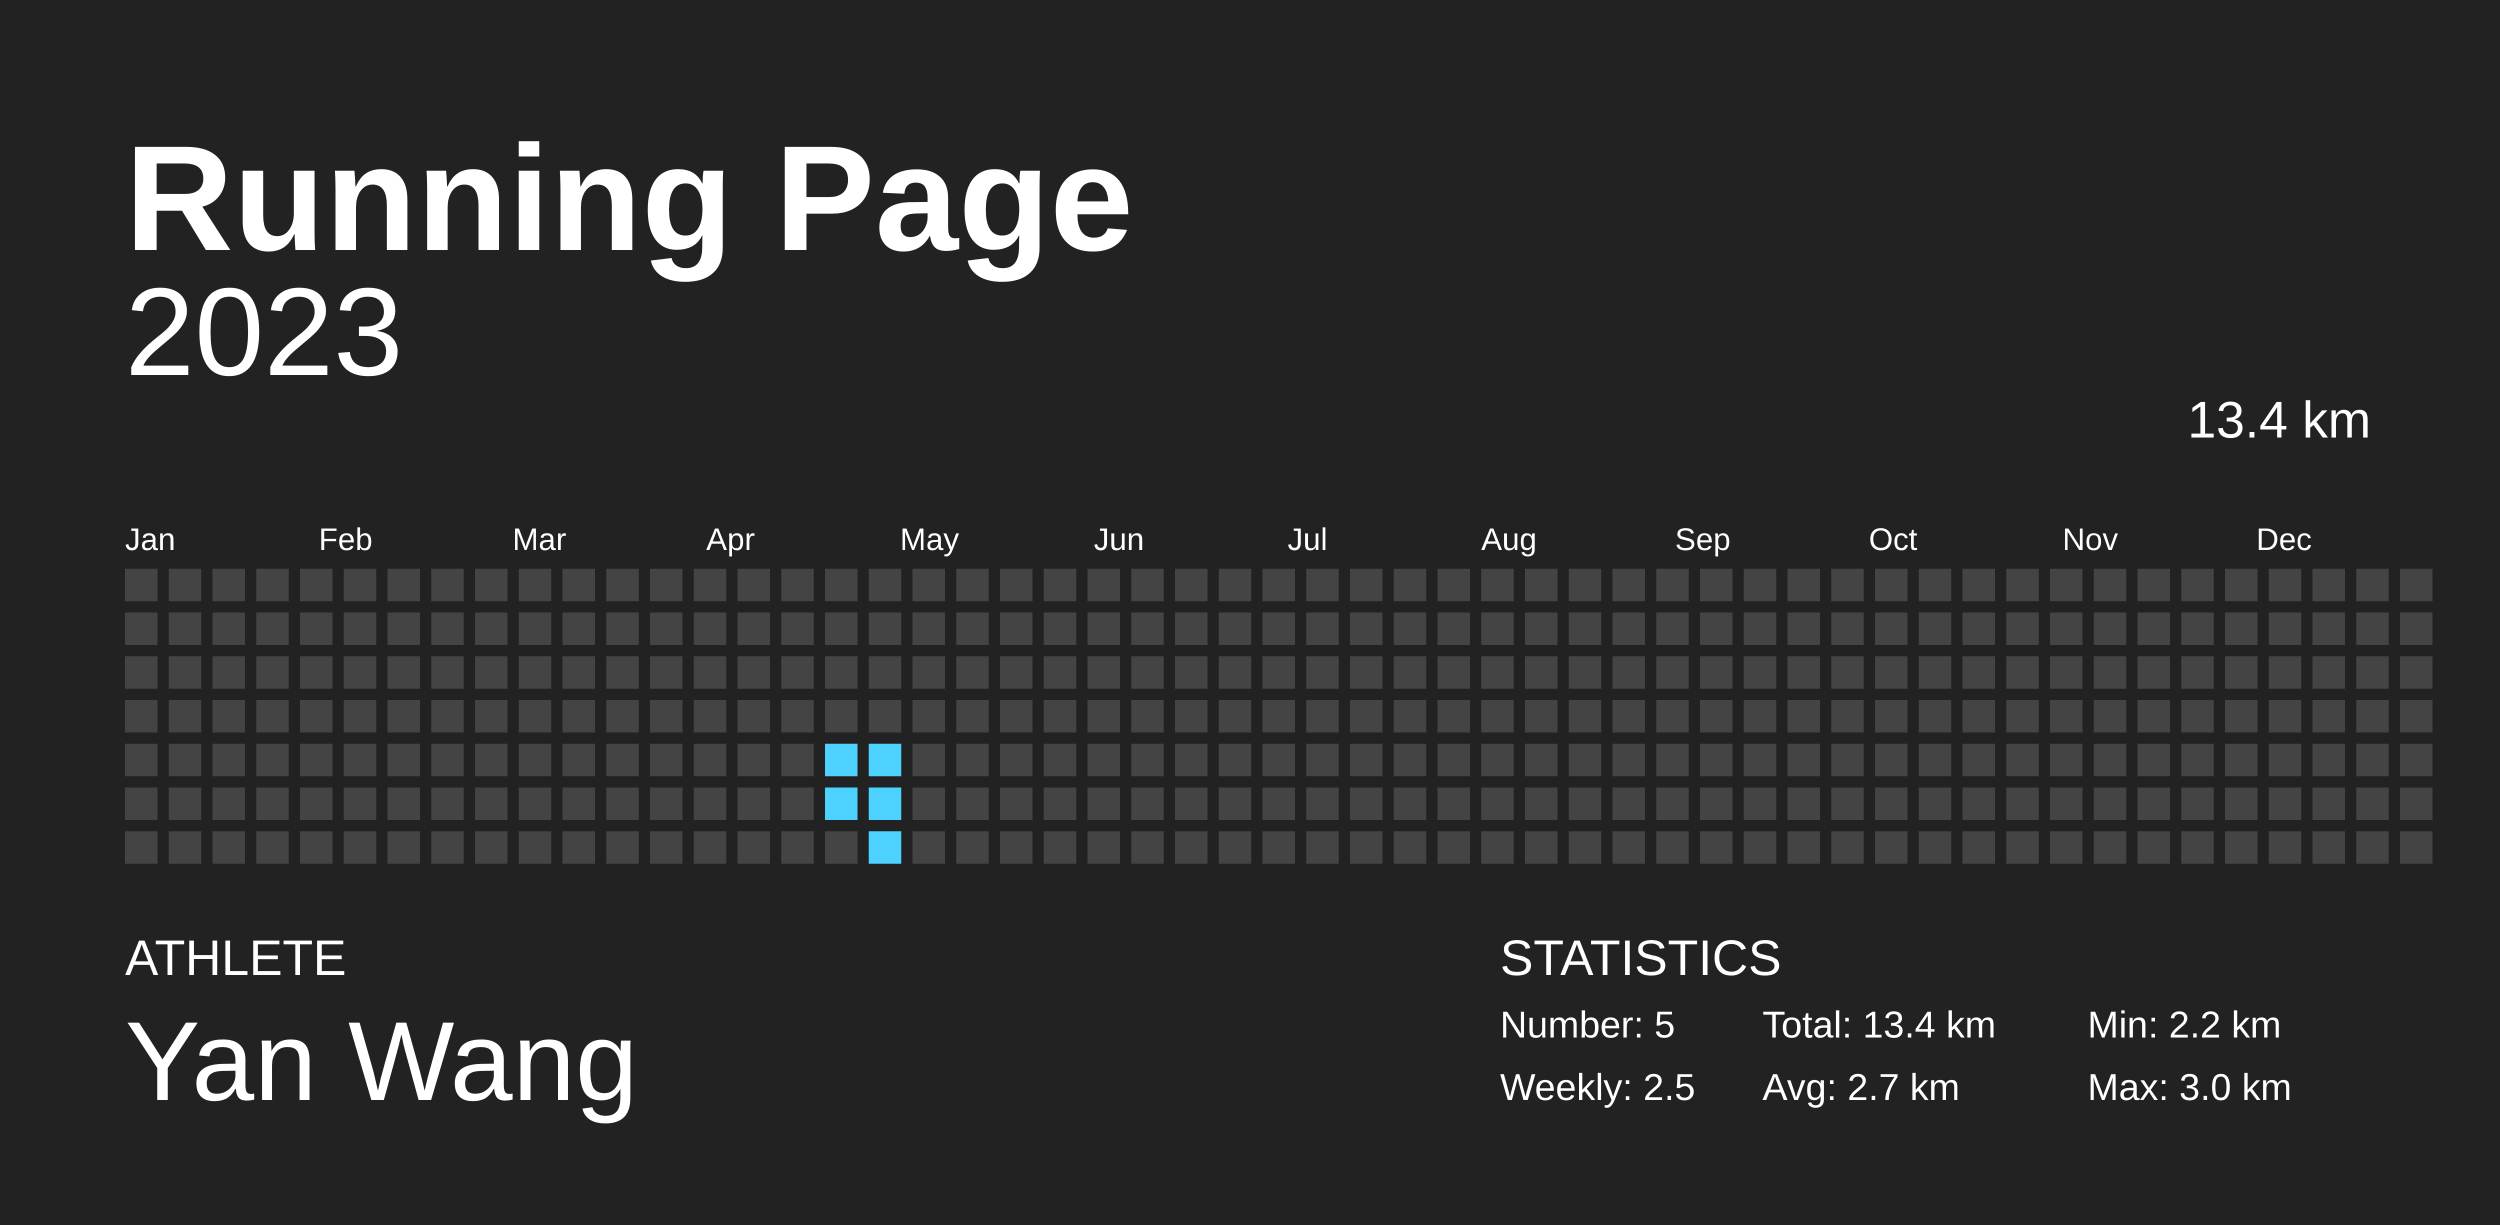
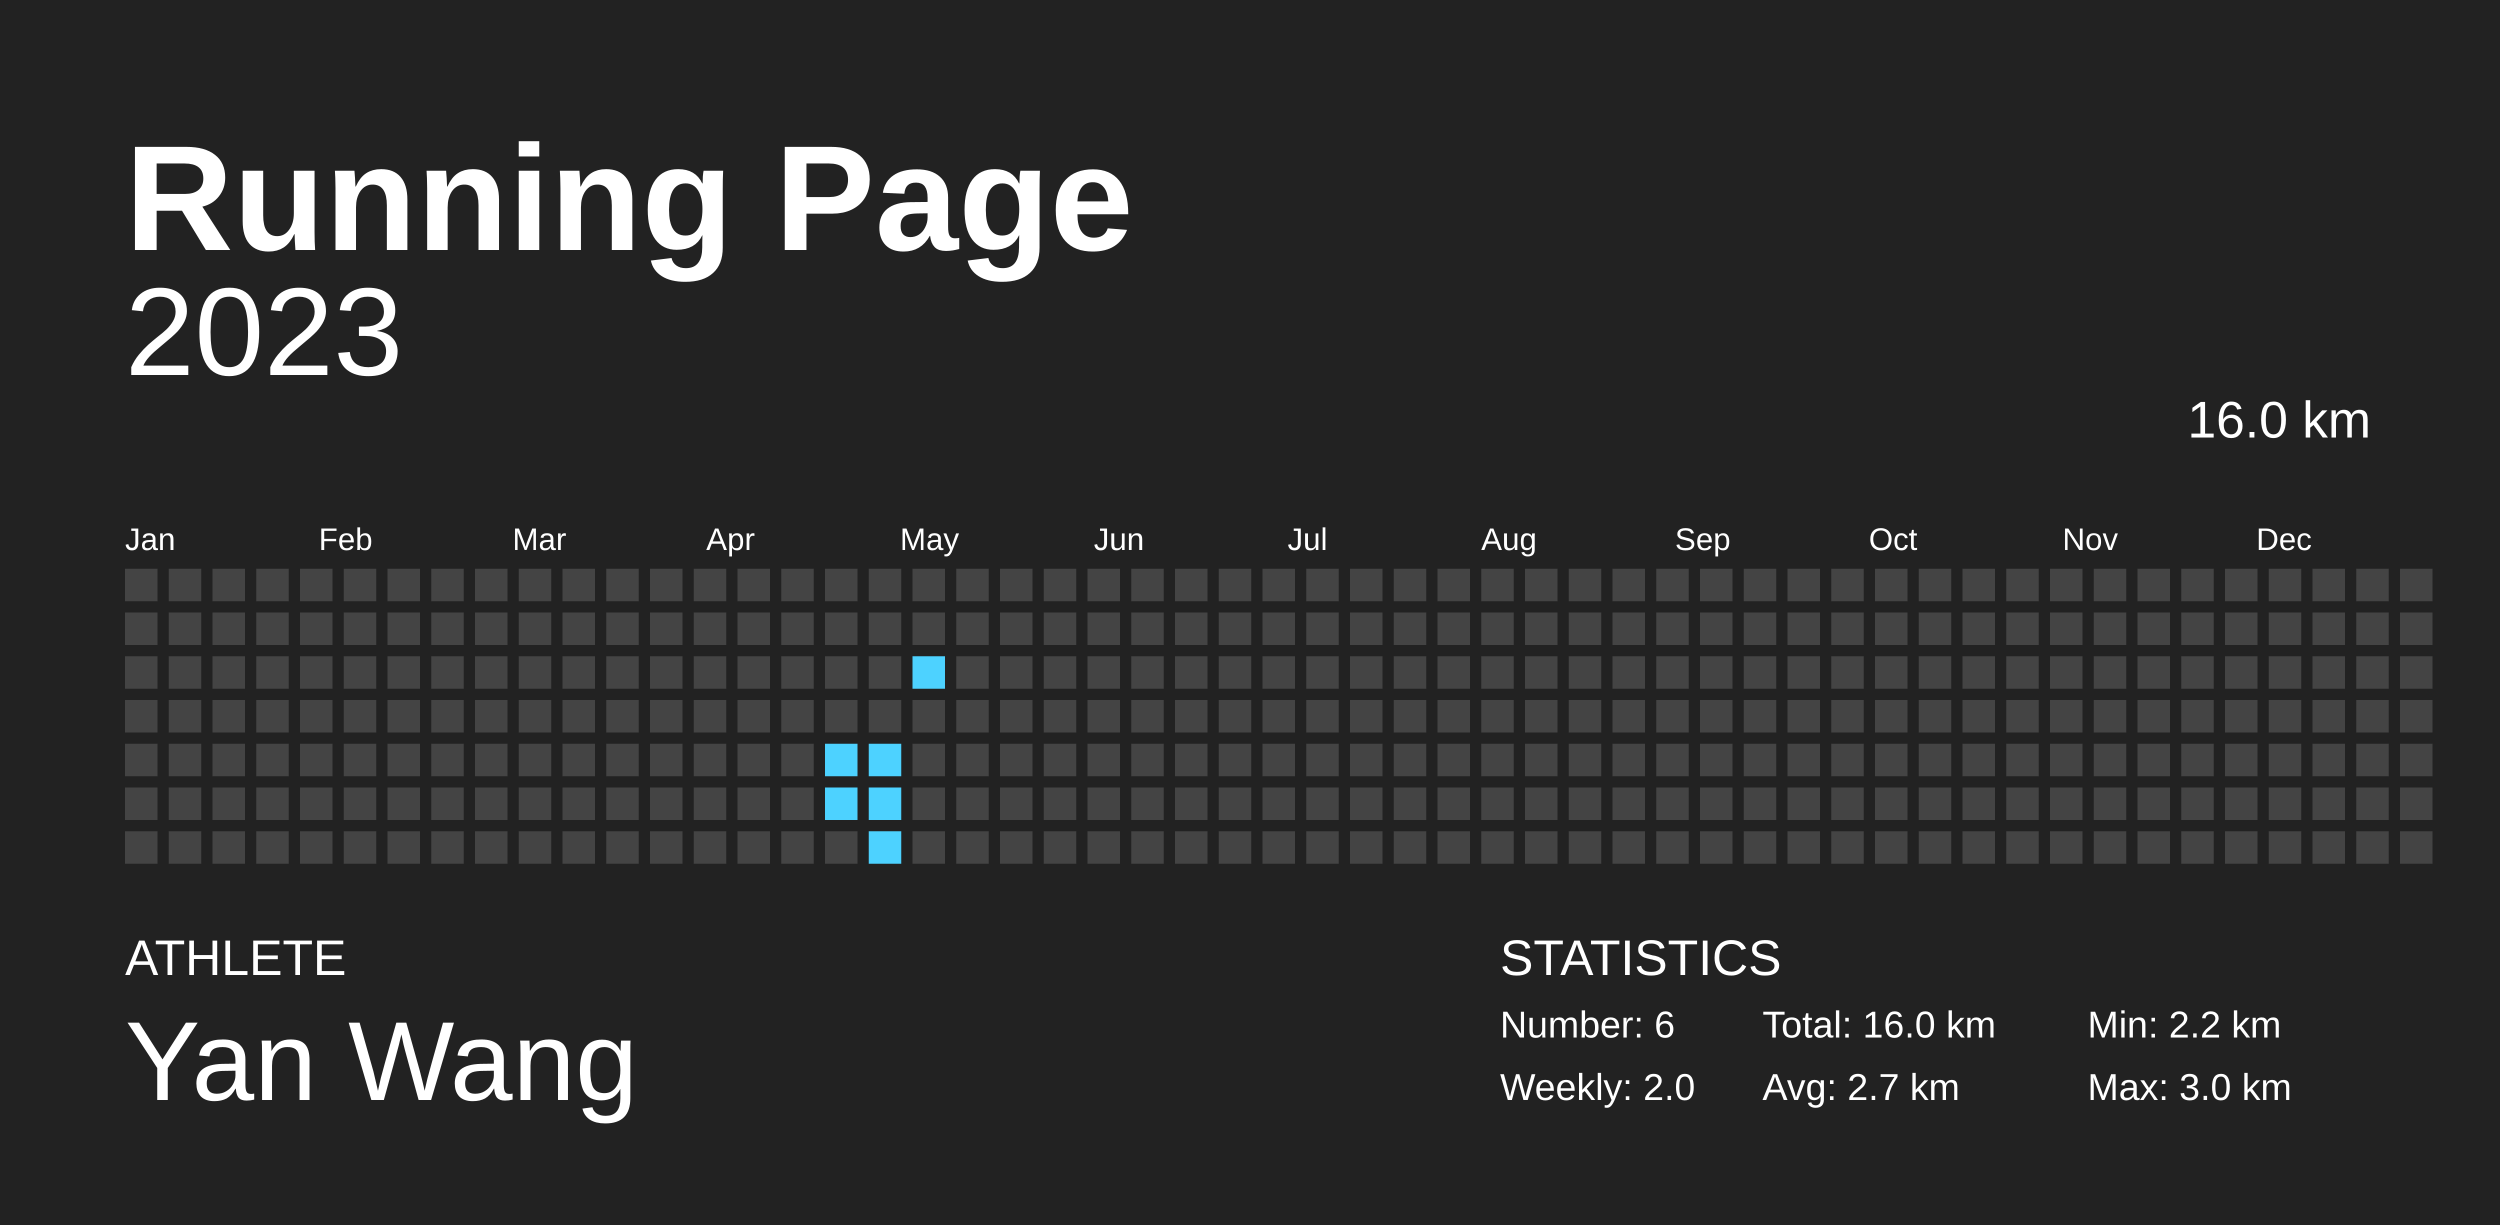
<svg xmlns="http://www.w3.org/2000/svg" baseProfile="full" height="98mm" version="1.1" viewBox="0,0,200,98" width="200mm">
  <defs />
  <rect fill="#222222" height="98" width="200" x="0" y="0" />
  <text fill="#FFFFFF" style="font-size:12px; font-family:Arial; font-weight:bold;" x="10" y="20">Running Page</text>
  <text fill="#FFFFFF" style="font-size:4px; font-family:Arial" x="10" y="78">ATHLETE</text>
  <text fill="#FFFFFF" style="font-size:9px; font-family:Arial" x="10" y="88">Yan Wang</text>
  <text fill="#FFFFFF" style="font-size:4px; font-family:Arial" x="120" y="78">STATISTICS</text>
-   <text fill="#FFFFFF" style="font-size:3px; font-family:Arial" x="120" y="83">Number: 5</text>
-   <text fill="#FFFFFF" style="font-size:3px; font-family:Arial" x="120" y="88">Weekly: 2.5</text>
-   <text fill="#FFFFFF" style="font-size:3px; font-family:Arial" x="141" y="83">Total: 13.4 km</text>
+   <text fill="#FFFFFF" style="font-size:3px; font-family:Arial" x="120" y="83">Number: 6</text>
+   <text fill="#FFFFFF" style="font-size:3px; font-family:Arial" x="120" y="88">Weekly: 2.0</text>
+   <text fill="#FFFFFF" style="font-size:3px; font-family:Arial" x="141" y="83">Total: 16.0 km</text>
  <text fill="#FFFFFF" style="font-size:3px; font-family:Arial" x="141" y="88">Avg: 2.7 km</text>
  <text fill="#FFFFFF" style="font-size:3px; font-family:Arial" x="167" y="83">Min: 2.2 km</text>
  <text fill="#FFFFFF" style="font-size:3px; font-family:Arial" x="167" y="88">Max: 3.0 km</text>
  <text alignment-baseline="hanging" fill="#FFFFFF" style="font-size:10.0px; font-family:Arial;" x="10" y="30">2023</text>
-   <text alignment-baseline="hanging" fill="#FFFFFF" style="font-size:4.125px; font-family:Arial;" x="175" y="35">13.4 km</text>
+   <text alignment-baseline="hanging" fill="#FFFFFF" style="font-size:4.125px; font-family:Arial;" x="175" y="35">16.0 km</text>
  <text fill="#FFFFFF" style="font-size:2.5px; font-family:Arial" x="10.0" y="44">Jan</text>
  <text fill="#FFFFFF" style="font-size:2.5px; font-family:Arial" x="25.5" y="44">Feb</text>
  <text fill="#FFFFFF" style="font-size:2.5px; font-family:Arial" x="41.0" y="44">Mar</text>
  <text fill="#FFFFFF" style="font-size:2.5px; font-family:Arial" x="56.5" y="44">Apr</text>
  <text fill="#FFFFFF" style="font-size:2.5px; font-family:Arial" x="72.0" y="44">May</text>
  <text fill="#FFFFFF" style="font-size:2.5px; font-family:Arial" x="87.5" y="44">Jun</text>
  <text fill="#FFFFFF" style="font-size:2.5px; font-family:Arial" x="103.0" y="44">Jul</text>
  <text fill="#FFFFFF" style="font-size:2.5px; font-family:Arial" x="118.5" y="44">Aug</text>
  <text fill="#FFFFFF" style="font-size:2.5px; font-family:Arial" x="134.0" y="44">Sep</text>
  <text fill="#FFFFFF" style="font-size:2.5px; font-family:Arial" x="149.5" y="44">Oct</text>
  <text fill="#FFFFFF" style="font-size:2.5px; font-family:Arial" x="165.0" y="44">Nov</text>
  <text fill="#FFFFFF" style="font-size:2.5px; font-family:Arial" x="180.5" y="44">Dec</text>
  <rect fill="#444444" height="2.6" width="2.6" x="10.0" y="45.5" />
  <rect fill="#444444" height="2.6" width="2.6" x="10.0" y="49.0" />
  <rect fill="#444444" height="2.6" width="2.6" x="10.0" y="52.5" />
  <rect fill="#444444" height="2.6" width="2.6" x="10.0" y="56.0" />
  <rect fill="#444444" height="2.6" width="2.6" x="10.0" y="59.5" />
  <rect fill="#444444" height="2.6" width="2.6" x="10.0" y="63.0" />
  <rect fill="#444444" height="2.6" width="2.6" x="10.0" y="66.5" />
  <rect fill="#444444" height="2.6" width="2.6" x="13.5" y="45.5" />
  <rect fill="#444444" height="2.6" width="2.6" x="13.5" y="49.0" />
  <rect fill="#444444" height="2.6" width="2.6" x="13.5" y="52.5" />
  <rect fill="#444444" height="2.6" width="2.6" x="13.5" y="56.0" />
  <rect fill="#444444" height="2.6" width="2.6" x="13.5" y="59.5" />
  <rect fill="#444444" height="2.6" width="2.6" x="13.5" y="63.0" />
  <rect fill="#444444" height="2.6" width="2.6" x="13.5" y="66.5" />
  <rect fill="#444444" height="2.6" width="2.6" x="17.0" y="45.5" />
  <rect fill="#444444" height="2.6" width="2.6" x="17.0" y="49.0" />
  <rect fill="#444444" height="2.6" width="2.6" x="17.0" y="52.5" />
  <rect fill="#444444" height="2.6" width="2.6" x="17.0" y="56.0" />
  <rect fill="#444444" height="2.6" width="2.6" x="17.0" y="59.5" />
  <rect fill="#444444" height="2.6" width="2.6" x="17.0" y="63.0" />
  <rect fill="#444444" height="2.6" width="2.6" x="17.0" y="66.5" />
  <rect fill="#444444" height="2.6" width="2.6" x="20.5" y="45.5" />
  <rect fill="#444444" height="2.6" width="2.6" x="20.5" y="49.0" />
  <rect fill="#444444" height="2.6" width="2.6" x="20.5" y="52.5" />
  <rect fill="#444444" height="2.6" width="2.6" x="20.5" y="56.0" />
  <rect fill="#444444" height="2.6" width="2.6" x="20.5" y="59.5" />
  <rect fill="#444444" height="2.6" width="2.6" x="20.5" y="63.0" />
  <rect fill="#444444" height="2.6" width="2.6" x="20.5" y="66.5" />
  <rect fill="#444444" height="2.6" width="2.6" x="24.0" y="45.5" />
  <rect fill="#444444" height="2.6" width="2.6" x="24.0" y="49.0" />
  <rect fill="#444444" height="2.6" width="2.6" x="24.0" y="52.5" />
  <rect fill="#444444" height="2.6" width="2.6" x="24.0" y="56.0" />
  <rect fill="#444444" height="2.6" width="2.6" x="24.0" y="59.5" />
  <rect fill="#444444" height="2.6" width="2.6" x="24.0" y="63.0" />
  <rect fill="#444444" height="2.6" width="2.6" x="24.0" y="66.5" />
  <rect fill="#444444" height="2.6" width="2.6" x="27.5" y="45.5" />
  <rect fill="#444444" height="2.6" width="2.6" x="27.5" y="49.0" />
  <rect fill="#444444" height="2.6" width="2.6" x="27.5" y="52.5" />
  <rect fill="#444444" height="2.6" width="2.6" x="27.5" y="56.0" />
  <rect fill="#444444" height="2.6" width="2.6" x="27.5" y="59.5" />
  <rect fill="#444444" height="2.6" width="2.6" x="27.5" y="63.0" />
  <rect fill="#444444" height="2.6" width="2.6" x="27.5" y="66.5" />
  <rect fill="#444444" height="2.6" width="2.6" x="31.0" y="45.5" />
  <rect fill="#444444" height="2.6" width="2.6" x="31.0" y="49.0" />
  <rect fill="#444444" height="2.6" width="2.6" x="31.0" y="52.5" />
  <rect fill="#444444" height="2.6" width="2.6" x="31.0" y="56.0" />
  <rect fill="#444444" height="2.6" width="2.6" x="31.0" y="59.5" />
  <rect fill="#444444" height="2.6" width="2.6" x="31.0" y="63.0" />
  <rect fill="#444444" height="2.6" width="2.6" x="31.0" y="66.5" />
  <rect fill="#444444" height="2.6" width="2.6" x="34.5" y="45.5" />
  <rect fill="#444444" height="2.6" width="2.6" x="34.5" y="49.0" />
  <rect fill="#444444" height="2.6" width="2.6" x="34.5" y="52.5" />
  <rect fill="#444444" height="2.6" width="2.6" x="34.5" y="56.0" />
  <rect fill="#444444" height="2.6" width="2.6" x="34.5" y="59.5" />
  <rect fill="#444444" height="2.6" width="2.6" x="34.5" y="63.0" />
  <rect fill="#444444" height="2.6" width="2.6" x="34.5" y="66.5" />
  <rect fill="#444444" height="2.6" width="2.6" x="38.0" y="45.5" />
  <rect fill="#444444" height="2.6" width="2.6" x="38.0" y="49.0" />
  <rect fill="#444444" height="2.6" width="2.6" x="38.0" y="52.5" />
  <rect fill="#444444" height="2.6" width="2.6" x="38.0" y="56.0" />
  <rect fill="#444444" height="2.6" width="2.6" x="38.0" y="59.5" />
  <rect fill="#444444" height="2.6" width="2.6" x="38.0" y="63.0" />
  <rect fill="#444444" height="2.6" width="2.6" x="38.0" y="66.5" />
  <rect fill="#444444" height="2.6" width="2.6" x="41.5" y="45.5" />
  <rect fill="#444444" height="2.6" width="2.6" x="41.5" y="49.0" />
  <rect fill="#444444" height="2.6" width="2.6" x="41.5" y="52.5" />
  <rect fill="#444444" height="2.6" width="2.6" x="41.5" y="56.0" />
  <rect fill="#444444" height="2.6" width="2.6" x="41.5" y="59.5" />
  <rect fill="#444444" height="2.6" width="2.6" x="41.5" y="63.0" />
  <rect fill="#444444" height="2.6" width="2.6" x="41.5" y="66.5" />
  <rect fill="#444444" height="2.6" width="2.6" x="45.0" y="45.5" />
  <rect fill="#444444" height="2.6" width="2.6" x="45.0" y="49.0" />
  <rect fill="#444444" height="2.6" width="2.6" x="45.0" y="52.5" />
  <rect fill="#444444" height="2.6" width="2.6" x="45.0" y="56.0" />
  <rect fill="#444444" height="2.6" width="2.6" x="45.0" y="59.5" />
  <rect fill="#444444" height="2.6" width="2.6" x="45.0" y="63.0" />
  <rect fill="#444444" height="2.6" width="2.6" x="45.0" y="66.5" />
  <rect fill="#444444" height="2.6" width="2.6" x="48.5" y="45.5" />
  <rect fill="#444444" height="2.6" width="2.6" x="48.5" y="49.0" />
  <rect fill="#444444" height="2.6" width="2.6" x="48.5" y="52.5" />
  <rect fill="#444444" height="2.6" width="2.6" x="48.5" y="56.0" />
  <rect fill="#444444" height="2.6" width="2.6" x="48.5" y="59.5" />
  <rect fill="#444444" height="2.6" width="2.6" x="48.5" y="63.0" />
  <rect fill="#444444" height="2.6" width="2.6" x="48.5" y="66.5" />
  <rect fill="#444444" height="2.6" width="2.6" x="52.0" y="45.5" />
  <rect fill="#444444" height="2.6" width="2.6" x="52.0" y="49.0" />
  <rect fill="#444444" height="2.6" width="2.6" x="52.0" y="52.5" />
  <rect fill="#444444" height="2.6" width="2.6" x="52.0" y="56.0" />
  <rect fill="#444444" height="2.6" width="2.6" x="52.0" y="59.5" />
  <rect fill="#444444" height="2.6" width="2.6" x="52.0" y="63.0" />
  <rect fill="#444444" height="2.6" width="2.6" x="52.0" y="66.5" />
  <rect fill="#444444" height="2.6" width="2.6" x="55.5" y="45.5" />
  <rect fill="#444444" height="2.6" width="2.6" x="55.5" y="49.0" />
  <rect fill="#444444" height="2.6" width="2.6" x="55.5" y="52.5" />
  <rect fill="#444444" height="2.6" width="2.6" x="55.5" y="56.0" />
  <rect fill="#444444" height="2.6" width="2.6" x="55.5" y="59.5" />
  <rect fill="#444444" height="2.6" width="2.6" x="55.5" y="63.0" />
  <rect fill="#444444" height="2.6" width="2.6" x="55.5" y="66.5" />
  <rect fill="#444444" height="2.6" width="2.6" x="59.0" y="45.5" />
  <rect fill="#444444" height="2.6" width="2.6" x="59.0" y="49.0" />
  <rect fill="#444444" height="2.6" width="2.6" x="59.0" y="52.5" />
  <rect fill="#444444" height="2.6" width="2.6" x="59.0" y="56.0" />
  <rect fill="#444444" height="2.6" width="2.6" x="59.0" y="59.5" />
  <rect fill="#444444" height="2.6" width="2.6" x="59.0" y="63.0" />
  <rect fill="#444444" height="2.6" width="2.6" x="59.0" y="66.5" />
  <rect fill="#444444" height="2.6" width="2.6" x="62.5" y="45.5" />
  <rect fill="#444444" height="2.6" width="2.6" x="62.5" y="49.0" />
  <rect fill="#444444" height="2.6" width="2.6" x="62.5" y="52.5" />
  <rect fill="#444444" height="2.6" width="2.6" x="62.5" y="56.0" />
  <rect fill="#444444" height="2.6" width="2.6" x="62.5" y="59.5" />
  <rect fill="#444444" height="2.6" width="2.6" x="62.5" y="63.0" />
  <rect fill="#444444" height="2.6" width="2.6" x="62.5" y="66.5" />
  <rect fill="#444444" height="2.6" width="2.6" x="66.0" y="45.5" />
  <rect fill="#444444" height="2.6" width="2.6" x="66.0" y="49.0" />
  <rect fill="#444444" height="2.6" width="2.6" x="66.0" y="52.5" />
  <rect fill="#444444" height="2.6" width="2.6" x="66.0" y="56.0" />
  <rect fill="#4dd2ff" height="2.6" width="2.6" x="66.0" y="59.5" />
  <rect fill="#4dd2ff" height="2.6" width="2.6" x="66.0" y="63.0" />
  <rect fill="#444444" height="2.6" width="2.6" x="66.0" y="66.5" />
  <rect fill="#444444" height="2.6" width="2.6" x="69.5" y="45.5" />
  <rect fill="#444444" height="2.6" width="2.6" x="69.5" y="49.0" />
  <rect fill="#444444" height="2.6" width="2.6" x="69.5" y="52.5" />
  <rect fill="#444444" height="2.6" width="2.6" x="69.5" y="56.0" />
  <rect fill="#4dd2ff" height="2.6" width="2.6" x="69.5" y="59.5" />
  <rect fill="#4dd2ff" height="2.6" width="2.6" x="69.5" y="63.0" />
  <rect fill="#4dd2ff" height="2.6" width="2.6" x="69.5" y="66.5" />
  <rect fill="#444444" height="2.6" width="2.6" x="73.0" y="45.5" />
  <rect fill="#444444" height="2.6" width="2.6" x="73.0" y="49.0" />
-   <rect fill="#444444" height="2.6" width="2.6" x="73.0" y="52.5" />
+   <rect fill="#4dd2ff" height="2.6" width="2.6" x="73.0" y="52.5" />
  <rect fill="#444444" height="2.6" width="2.6" x="73.0" y="56.0" />
  <rect fill="#444444" height="2.6" width="2.6" x="73.0" y="59.5" />
  <rect fill="#444444" height="2.6" width="2.6" x="73.0" y="63.0" />
  <rect fill="#444444" height="2.6" width="2.6" x="73.0" y="66.5" />
  <rect fill="#444444" height="2.6" width="2.6" x="76.5" y="45.5" />
  <rect fill="#444444" height="2.6" width="2.6" x="76.5" y="49.0" />
  <rect fill="#444444" height="2.6" width="2.6" x="76.5" y="52.5" />
  <rect fill="#444444" height="2.6" width="2.6" x="76.5" y="56.0" />
  <rect fill="#444444" height="2.6" width="2.6" x="76.5" y="59.5" />
  <rect fill="#444444" height="2.6" width="2.6" x="76.5" y="63.0" />
  <rect fill="#444444" height="2.6" width="2.6" x="76.5" y="66.5" />
  <rect fill="#444444" height="2.6" width="2.6" x="80.0" y="45.5" />
  <rect fill="#444444" height="2.6" width="2.6" x="80.0" y="49.0" />
  <rect fill="#444444" height="2.6" width="2.6" x="80.0" y="52.5" />
  <rect fill="#444444" height="2.6" width="2.6" x="80.0" y="56.0" />
  <rect fill="#444444" height="2.6" width="2.6" x="80.0" y="59.5" />
  <rect fill="#444444" height="2.6" width="2.6" x="80.0" y="63.0" />
  <rect fill="#444444" height="2.6" width="2.6" x="80.0" y="66.5" />
  <rect fill="#444444" height="2.6" width="2.6" x="83.5" y="45.5" />
  <rect fill="#444444" height="2.6" width="2.6" x="83.5" y="49.0" />
  <rect fill="#444444" height="2.6" width="2.6" x="83.5" y="52.5" />
  <rect fill="#444444" height="2.6" width="2.6" x="83.5" y="56.0" />
  <rect fill="#444444" height="2.6" width="2.6" x="83.5" y="59.5" />
  <rect fill="#444444" height="2.6" width="2.6" x="83.5" y="63.0" />
  <rect fill="#444444" height="2.6" width="2.6" x="83.5" y="66.5" />
  <rect fill="#444444" height="2.6" width="2.6" x="87.0" y="45.5" />
  <rect fill="#444444" height="2.6" width="2.6" x="87.0" y="49.0" />
  <rect fill="#444444" height="2.6" width="2.6" x="87.0" y="52.5" />
  <rect fill="#444444" height="2.6" width="2.6" x="87.0" y="56.0" />
  <rect fill="#444444" height="2.6" width="2.6" x="87.0" y="59.5" />
  <rect fill="#444444" height="2.6" width="2.6" x="87.0" y="63.0" />
  <rect fill="#444444" height="2.6" width="2.6" x="87.0" y="66.5" />
  <rect fill="#444444" height="2.6" width="2.6" x="90.5" y="45.5" />
  <rect fill="#444444" height="2.6" width="2.6" x="90.5" y="49.0" />
  <rect fill="#444444" height="2.6" width="2.6" x="90.5" y="52.5" />
  <rect fill="#444444" height="2.6" width="2.6" x="90.5" y="56.0" />
  <rect fill="#444444" height="2.6" width="2.6" x="90.5" y="59.5" />
  <rect fill="#444444" height="2.6" width="2.6" x="90.5" y="63.0" />
  <rect fill="#444444" height="2.6" width="2.6" x="90.5" y="66.5" />
  <rect fill="#444444" height="2.6" width="2.6" x="94.0" y="45.5" />
  <rect fill="#444444" height="2.6" width="2.6" x="94.0" y="49.0" />
  <rect fill="#444444" height="2.6" width="2.6" x="94.0" y="52.5" />
  <rect fill="#444444" height="2.6" width="2.6" x="94.0" y="56.0" />
  <rect fill="#444444" height="2.6" width="2.6" x="94.0" y="59.5" />
  <rect fill="#444444" height="2.6" width="2.6" x="94.0" y="63.0" />
  <rect fill="#444444" height="2.6" width="2.6" x="94.0" y="66.5" />
  <rect fill="#444444" height="2.6" width="2.6" x="97.5" y="45.5" />
  <rect fill="#444444" height="2.6" width="2.6" x="97.5" y="49.0" />
  <rect fill="#444444" height="2.6" width="2.6" x="97.5" y="52.5" />
  <rect fill="#444444" height="2.6" width="2.6" x="97.5" y="56.0" />
  <rect fill="#444444" height="2.6" width="2.6" x="97.5" y="59.5" />
  <rect fill="#444444" height="2.6" width="2.6" x="97.5" y="63.0" />
  <rect fill="#444444" height="2.6" width="2.6" x="97.5" y="66.5" />
  <rect fill="#444444" height="2.6" width="2.6" x="101.0" y="45.5" />
  <rect fill="#444444" height="2.6" width="2.6" x="101.0" y="49.0" />
  <rect fill="#444444" height="2.6" width="2.6" x="101.0" y="52.5" />
  <rect fill="#444444" height="2.6" width="2.6" x="101.0" y="56.0" />
  <rect fill="#444444" height="2.6" width="2.6" x="101.0" y="59.5" />
  <rect fill="#444444" height="2.6" width="2.6" x="101.0" y="63.0" />
  <rect fill="#444444" height="2.6" width="2.6" x="101.0" y="66.5" />
  <rect fill="#444444" height="2.6" width="2.6" x="104.5" y="45.5" />
  <rect fill="#444444" height="2.6" width="2.6" x="104.5" y="49.0" />
  <rect fill="#444444" height="2.6" width="2.6" x="104.5" y="52.5" />
  <rect fill="#444444" height="2.6" width="2.6" x="104.5" y="56.0" />
  <rect fill="#444444" height="2.6" width="2.6" x="104.5" y="59.5" />
  <rect fill="#444444" height="2.6" width="2.6" x="104.5" y="63.0" />
  <rect fill="#444444" height="2.6" width="2.6" x="104.5" y="66.5" />
  <rect fill="#444444" height="2.6" width="2.6" x="108.0" y="45.5" />
  <rect fill="#444444" height="2.6" width="2.6" x="108.0" y="49.0" />
  <rect fill="#444444" height="2.6" width="2.6" x="108.0" y="52.5" />
  <rect fill="#444444" height="2.6" width="2.6" x="108.0" y="56.0" />
  <rect fill="#444444" height="2.6" width="2.6" x="108.0" y="59.5" />
  <rect fill="#444444" height="2.6" width="2.6" x="108.0" y="63.0" />
  <rect fill="#444444" height="2.6" width="2.6" x="108.0" y="66.5" />
  <rect fill="#444444" height="2.6" width="2.6" x="111.5" y="45.5" />
  <rect fill="#444444" height="2.6" width="2.6" x="111.5" y="49.0" />
  <rect fill="#444444" height="2.6" width="2.6" x="111.5" y="52.5" />
  <rect fill="#444444" height="2.6" width="2.6" x="111.5" y="56.0" />
  <rect fill="#444444" height="2.6" width="2.6" x="111.5" y="59.5" />
  <rect fill="#444444" height="2.6" width="2.6" x="111.5" y="63.0" />
  <rect fill="#444444" height="2.6" width="2.6" x="111.5" y="66.5" />
  <rect fill="#444444" height="2.6" width="2.6" x="115.0" y="45.5" />
  <rect fill="#444444" height="2.6" width="2.6" x="115.0" y="49.0" />
  <rect fill="#444444" height="2.6" width="2.6" x="115.0" y="52.5" />
  <rect fill="#444444" height="2.6" width="2.6" x="115.0" y="56.0" />
  <rect fill="#444444" height="2.6" width="2.6" x="115.0" y="59.5" />
  <rect fill="#444444" height="2.6" width="2.6" x="115.0" y="63.0" />
  <rect fill="#444444" height="2.6" width="2.6" x="115.0" y="66.5" />
  <rect fill="#444444" height="2.6" width="2.6" x="118.5" y="45.5" />
  <rect fill="#444444" height="2.6" width="2.6" x="118.5" y="49.0" />
  <rect fill="#444444" height="2.6" width="2.6" x="118.5" y="52.5" />
  <rect fill="#444444" height="2.6" width="2.6" x="118.5" y="56.0" />
  <rect fill="#444444" height="2.6" width="2.6" x="118.5" y="59.5" />
  <rect fill="#444444" height="2.6" width="2.6" x="118.5" y="63.0" />
  <rect fill="#444444" height="2.6" width="2.6" x="118.5" y="66.5" />
  <rect fill="#444444" height="2.6" width="2.6" x="122.0" y="45.5" />
  <rect fill="#444444" height="2.6" width="2.6" x="122.0" y="49.0" />
  <rect fill="#444444" height="2.6" width="2.6" x="122.0" y="52.5" />
  <rect fill="#444444" height="2.6" width="2.6" x="122.0" y="56.0" />
  <rect fill="#444444" height="2.6" width="2.6" x="122.0" y="59.5" />
  <rect fill="#444444" height="2.6" width="2.6" x="122.0" y="63.0" />
  <rect fill="#444444" height="2.6" width="2.6" x="122.0" y="66.5" />
  <rect fill="#444444" height="2.6" width="2.6" x="125.5" y="45.5" />
  <rect fill="#444444" height="2.6" width="2.6" x="125.5" y="49.0" />
  <rect fill="#444444" height="2.6" width="2.6" x="125.5" y="52.5" />
  <rect fill="#444444" height="2.6" width="2.6" x="125.5" y="56.0" />
  <rect fill="#444444" height="2.6" width="2.6" x="125.5" y="59.5" />
  <rect fill="#444444" height="2.6" width="2.6" x="125.5" y="63.0" />
  <rect fill="#444444" height="2.6" width="2.6" x="125.5" y="66.5" />
  <rect fill="#444444" height="2.6" width="2.6" x="129.0" y="45.5" />
  <rect fill="#444444" height="2.6" width="2.6" x="129.0" y="49.0" />
  <rect fill="#444444" height="2.6" width="2.6" x="129.0" y="52.5" />
  <rect fill="#444444" height="2.6" width="2.6" x="129.0" y="56.0" />
  <rect fill="#444444" height="2.6" width="2.6" x="129.0" y="59.5" />
  <rect fill="#444444" height="2.6" width="2.6" x="129.0" y="63.0" />
  <rect fill="#444444" height="2.6" width="2.6" x="129.0" y="66.5" />
  <rect fill="#444444" height="2.6" width="2.6" x="132.5" y="45.5" />
  <rect fill="#444444" height="2.6" width="2.6" x="132.5" y="49.0" />
  <rect fill="#444444" height="2.6" width="2.6" x="132.5" y="52.5" />
  <rect fill="#444444" height="2.6" width="2.6" x="132.5" y="56.0" />
  <rect fill="#444444" height="2.6" width="2.6" x="132.5" y="59.5" />
  <rect fill="#444444" height="2.6" width="2.6" x="132.5" y="63.0" />
  <rect fill="#444444" height="2.6" width="2.6" x="132.5" y="66.5" />
  <rect fill="#444444" height="2.6" width="2.6" x="136.0" y="45.5" />
  <rect fill="#444444" height="2.6" width="2.6" x="136.0" y="49.0" />
  <rect fill="#444444" height="2.6" width="2.6" x="136.0" y="52.5" />
  <rect fill="#444444" height="2.6" width="2.6" x="136.0" y="56.0" />
  <rect fill="#444444" height="2.6" width="2.6" x="136.0" y="59.5" />
  <rect fill="#444444" height="2.6" width="2.6" x="136.0" y="63.0" />
  <rect fill="#444444" height="2.6" width="2.6" x="136.0" y="66.5" />
  <rect fill="#444444" height="2.6" width="2.6" x="139.5" y="45.5" />
  <rect fill="#444444" height="2.6" width="2.6" x="139.5" y="49.0" />
  <rect fill="#444444" height="2.6" width="2.6" x="139.5" y="52.5" />
  <rect fill="#444444" height="2.6" width="2.6" x="139.5" y="56.0" />
  <rect fill="#444444" height="2.6" width="2.6" x="139.5" y="59.5" />
  <rect fill="#444444" height="2.6" width="2.6" x="139.5" y="63.0" />
  <rect fill="#444444" height="2.6" width="2.6" x="139.5" y="66.5" />
  <rect fill="#444444" height="2.6" width="2.6" x="143.0" y="45.5" />
  <rect fill="#444444" height="2.6" width="2.6" x="143.0" y="49.0" />
  <rect fill="#444444" height="2.6" width="2.6" x="143.0" y="52.5" />
  <rect fill="#444444" height="2.6" width="2.6" x="143.0" y="56.0" />
  <rect fill="#444444" height="2.6" width="2.6" x="143.0" y="59.5" />
  <rect fill="#444444" height="2.6" width="2.6" x="143.0" y="63.0" />
  <rect fill="#444444" height="2.6" width="2.6" x="143.0" y="66.5" />
  <rect fill="#444444" height="2.6" width="2.6" x="146.5" y="45.5" />
  <rect fill="#444444" height="2.6" width="2.6" x="146.5" y="49.0" />
  <rect fill="#444444" height="2.6" width="2.6" x="146.5" y="52.5" />
  <rect fill="#444444" height="2.6" width="2.6" x="146.5" y="56.0" />
  <rect fill="#444444" height="2.6" width="2.6" x="146.5" y="59.5" />
  <rect fill="#444444" height="2.6" width="2.6" x="146.5" y="63.0" />
  <rect fill="#444444" height="2.6" width="2.6" x="146.5" y="66.5" />
  <rect fill="#444444" height="2.6" width="2.6" x="150.0" y="45.5" />
  <rect fill="#444444" height="2.6" width="2.6" x="150.0" y="49.0" />
  <rect fill="#444444" height="2.6" width="2.6" x="150.0" y="52.5" />
  <rect fill="#444444" height="2.6" width="2.6" x="150.0" y="56.0" />
  <rect fill="#444444" height="2.6" width="2.6" x="150.0" y="59.5" />
  <rect fill="#444444" height="2.6" width="2.6" x="150.0" y="63.0" />
  <rect fill="#444444" height="2.6" width="2.6" x="150.0" y="66.5" />
  <rect fill="#444444" height="2.6" width="2.6" x="153.5" y="45.5" />
  <rect fill="#444444" height="2.6" width="2.6" x="153.5" y="49.0" />
  <rect fill="#444444" height="2.6" width="2.6" x="153.5" y="52.5" />
  <rect fill="#444444" height="2.6" width="2.6" x="153.5" y="56.0" />
  <rect fill="#444444" height="2.6" width="2.6" x="153.5" y="59.5" />
  <rect fill="#444444" height="2.6" width="2.6" x="153.5" y="63.0" />
  <rect fill="#444444" height="2.6" width="2.6" x="153.5" y="66.5" />
  <rect fill="#444444" height="2.6" width="2.6" x="157.0" y="45.5" />
  <rect fill="#444444" height="2.6" width="2.6" x="157.0" y="49.0" />
  <rect fill="#444444" height="2.6" width="2.6" x="157.0" y="52.5" />
  <rect fill="#444444" height="2.6" width="2.6" x="157.0" y="56.0" />
  <rect fill="#444444" height="2.6" width="2.6" x="157.0" y="59.5" />
  <rect fill="#444444" height="2.6" width="2.6" x="157.0" y="63.0" />
  <rect fill="#444444" height="2.6" width="2.6" x="157.0" y="66.5" />
  <rect fill="#444444" height="2.6" width="2.6" x="160.5" y="45.5" />
  <rect fill="#444444" height="2.6" width="2.6" x="160.5" y="49.0" />
  <rect fill="#444444" height="2.6" width="2.6" x="160.5" y="52.5" />
  <rect fill="#444444" height="2.6" width="2.6" x="160.5" y="56.0" />
  <rect fill="#444444" height="2.6" width="2.6" x="160.5" y="59.5" />
  <rect fill="#444444" height="2.6" width="2.6" x="160.5" y="63.0" />
  <rect fill="#444444" height="2.6" width="2.6" x="160.5" y="66.5" />
  <rect fill="#444444" height="2.6" width="2.6" x="164.0" y="45.5" />
  <rect fill="#444444" height="2.6" width="2.6" x="164.0" y="49.0" />
  <rect fill="#444444" height="2.6" width="2.6" x="164.0" y="52.5" />
  <rect fill="#444444" height="2.6" width="2.6" x="164.0" y="56.0" />
  <rect fill="#444444" height="2.6" width="2.6" x="164.0" y="59.5" />
  <rect fill="#444444" height="2.6" width="2.6" x="164.0" y="63.0" />
  <rect fill="#444444" height="2.6" width="2.6" x="164.0" y="66.5" />
  <rect fill="#444444" height="2.6" width="2.6" x="167.5" y="45.5" />
  <rect fill="#444444" height="2.6" width="2.6" x="167.5" y="49.0" />
  <rect fill="#444444" height="2.6" width="2.6" x="167.5" y="52.5" />
  <rect fill="#444444" height="2.6" width="2.6" x="167.5" y="56.0" />
  <rect fill="#444444" height="2.6" width="2.6" x="167.5" y="59.5" />
  <rect fill="#444444" height="2.6" width="2.6" x="167.5" y="63.0" />
  <rect fill="#444444" height="2.6" width="2.6" x="167.5" y="66.5" />
  <rect fill="#444444" height="2.6" width="2.6" x="171.0" y="45.5" />
  <rect fill="#444444" height="2.6" width="2.6" x="171.0" y="49.0" />
  <rect fill="#444444" height="2.6" width="2.6" x="171.0" y="52.5" />
  <rect fill="#444444" height="2.6" width="2.6" x="171.0" y="56.0" />
  <rect fill="#444444" height="2.6" width="2.6" x="171.0" y="59.5" />
  <rect fill="#444444" height="2.6" width="2.6" x="171.0" y="63.0" />
  <rect fill="#444444" height="2.6" width="2.6" x="171.0" y="66.5" />
  <rect fill="#444444" height="2.6" width="2.6" x="174.5" y="45.5" />
  <rect fill="#444444" height="2.6" width="2.6" x="174.5" y="49.0" />
  <rect fill="#444444" height="2.6" width="2.6" x="174.5" y="52.5" />
  <rect fill="#444444" height="2.6" width="2.6" x="174.5" y="56.0" />
  <rect fill="#444444" height="2.6" width="2.6" x="174.5" y="59.5" />
  <rect fill="#444444" height="2.6" width="2.6" x="174.5" y="63.0" />
  <rect fill="#444444" height="2.6" width="2.6" x="174.5" y="66.5" />
  <rect fill="#444444" height="2.6" width="2.6" x="178.0" y="45.5" />
  <rect fill="#444444" height="2.6" width="2.6" x="178.0" y="49.0" />
  <rect fill="#444444" height="2.6" width="2.6" x="178.0" y="52.5" />
  <rect fill="#444444" height="2.6" width="2.6" x="178.0" y="56.0" />
  <rect fill="#444444" height="2.6" width="2.6" x="178.0" y="59.5" />
  <rect fill="#444444" height="2.6" width="2.6" x="178.0" y="63.0" />
  <rect fill="#444444" height="2.6" width="2.6" x="178.0" y="66.5" />
  <rect fill="#444444" height="2.6" width="2.6" x="181.5" y="45.5" />
  <rect fill="#444444" height="2.6" width="2.6" x="181.5" y="49.0" />
  <rect fill="#444444" height="2.6" width="2.6" x="181.5" y="52.5" />
  <rect fill="#444444" height="2.6" width="2.6" x="181.5" y="56.0" />
  <rect fill="#444444" height="2.6" width="2.6" x="181.5" y="59.5" />
  <rect fill="#444444" height="2.6" width="2.6" x="181.5" y="63.0" />
  <rect fill="#444444" height="2.6" width="2.6" x="181.5" y="66.5" />
  <rect fill="#444444" height="2.6" width="2.6" x="185.0" y="45.5" />
  <rect fill="#444444" height="2.6" width="2.6" x="185.0" y="49.0" />
  <rect fill="#444444" height="2.6" width="2.6" x="185.0" y="52.5" />
  <rect fill="#444444" height="2.6" width="2.6" x="185.0" y="56.0" />
  <rect fill="#444444" height="2.6" width="2.6" x="185.0" y="59.5" />
  <rect fill="#444444" height="2.6" width="2.6" x="185.0" y="63.0" />
  <rect fill="#444444" height="2.6" width="2.6" x="185.0" y="66.5" />
  <rect fill="#444444" height="2.6" width="2.6" x="188.5" y="45.5" />
  <rect fill="#444444" height="2.6" width="2.6" x="188.5" y="49.0" />
  <rect fill="#444444" height="2.6" width="2.6" x="188.5" y="52.5" />
  <rect fill="#444444" height="2.6" width="2.6" x="188.5" y="56.0" />
  <rect fill="#444444" height="2.6" width="2.6" x="188.5" y="59.5" />
  <rect fill="#444444" height="2.6" width="2.6" x="188.5" y="63.0" />
  <rect fill="#444444" height="2.6" width="2.6" x="188.5" y="66.5" />
  <rect fill="#444444" height="2.6" width="2.6" x="192.0" y="45.5" />
  <rect fill="#444444" height="2.6" width="2.6" x="192.0" y="49.0" />
  <rect fill="#444444" height="2.6" width="2.6" x="192.0" y="52.5" />
  <rect fill="#444444" height="2.6" width="2.6" x="192.0" y="56.0" />
  <rect fill="#444444" height="2.6" width="2.6" x="192.0" y="59.5" />
  <rect fill="#444444" height="2.6" width="2.6" x="192.0" y="63.0" />
  <rect fill="#444444" height="2.6" width="2.6" x="192.0" y="66.5" />
</svg>
